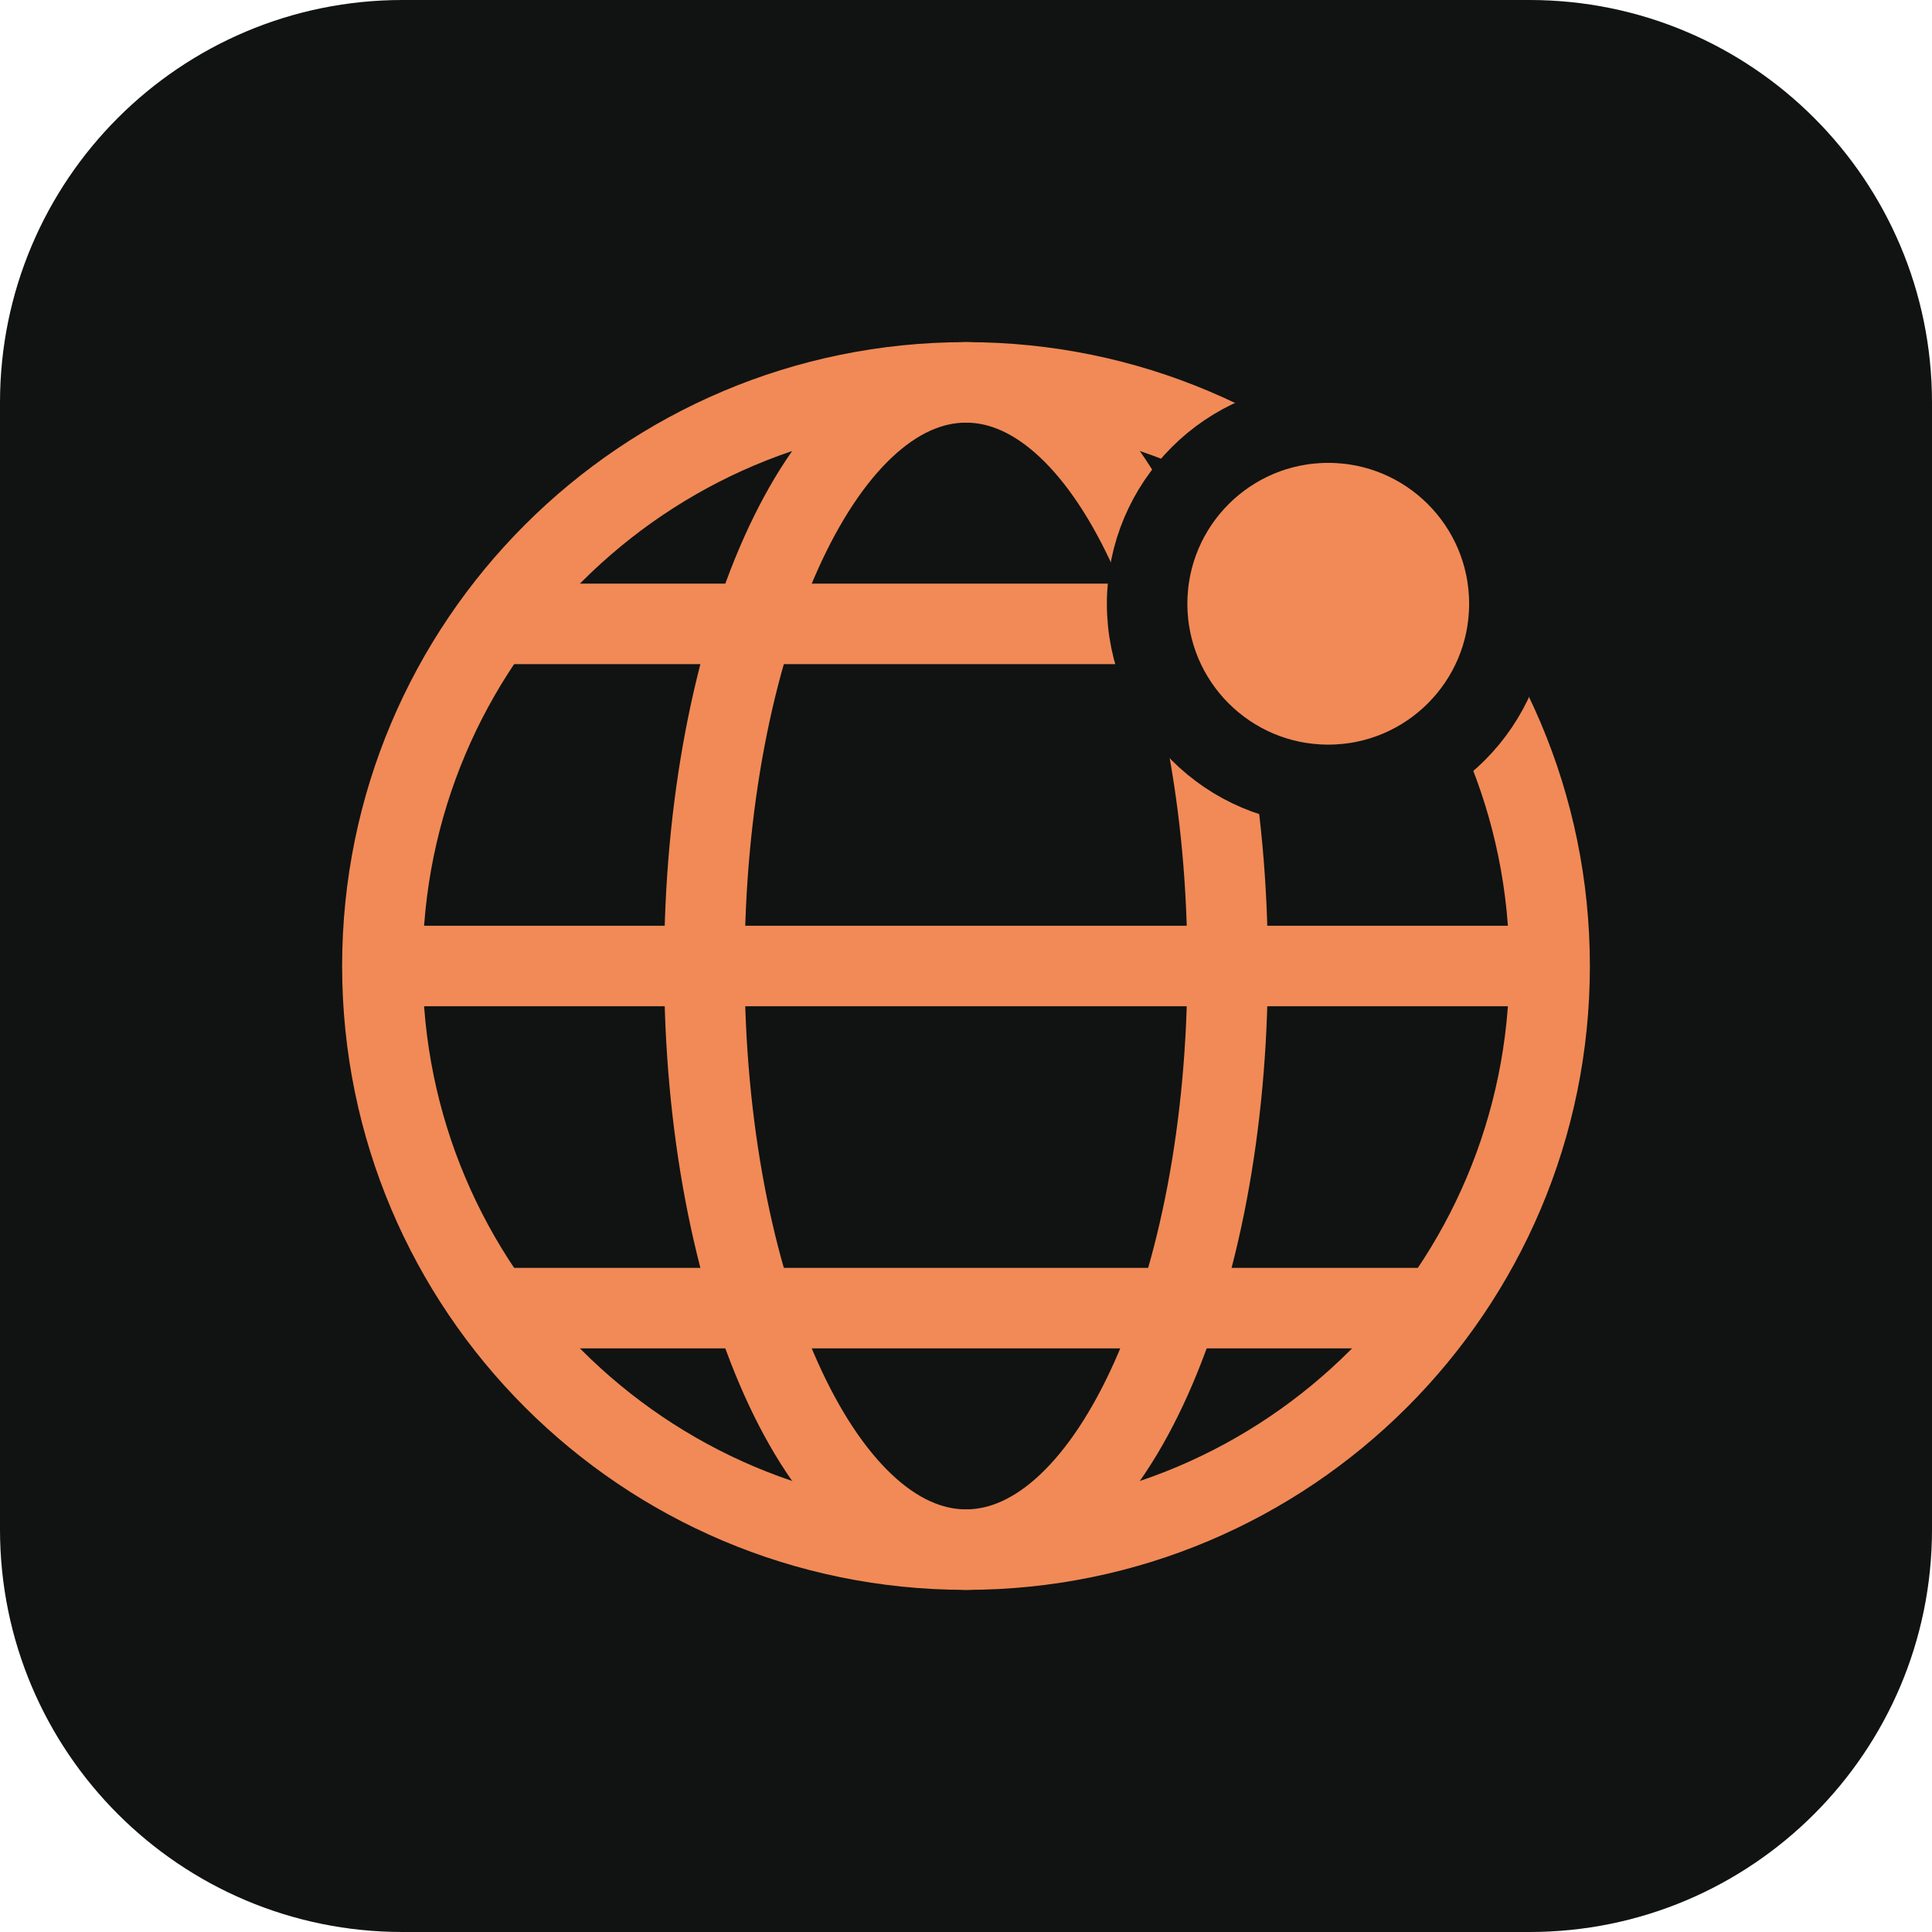
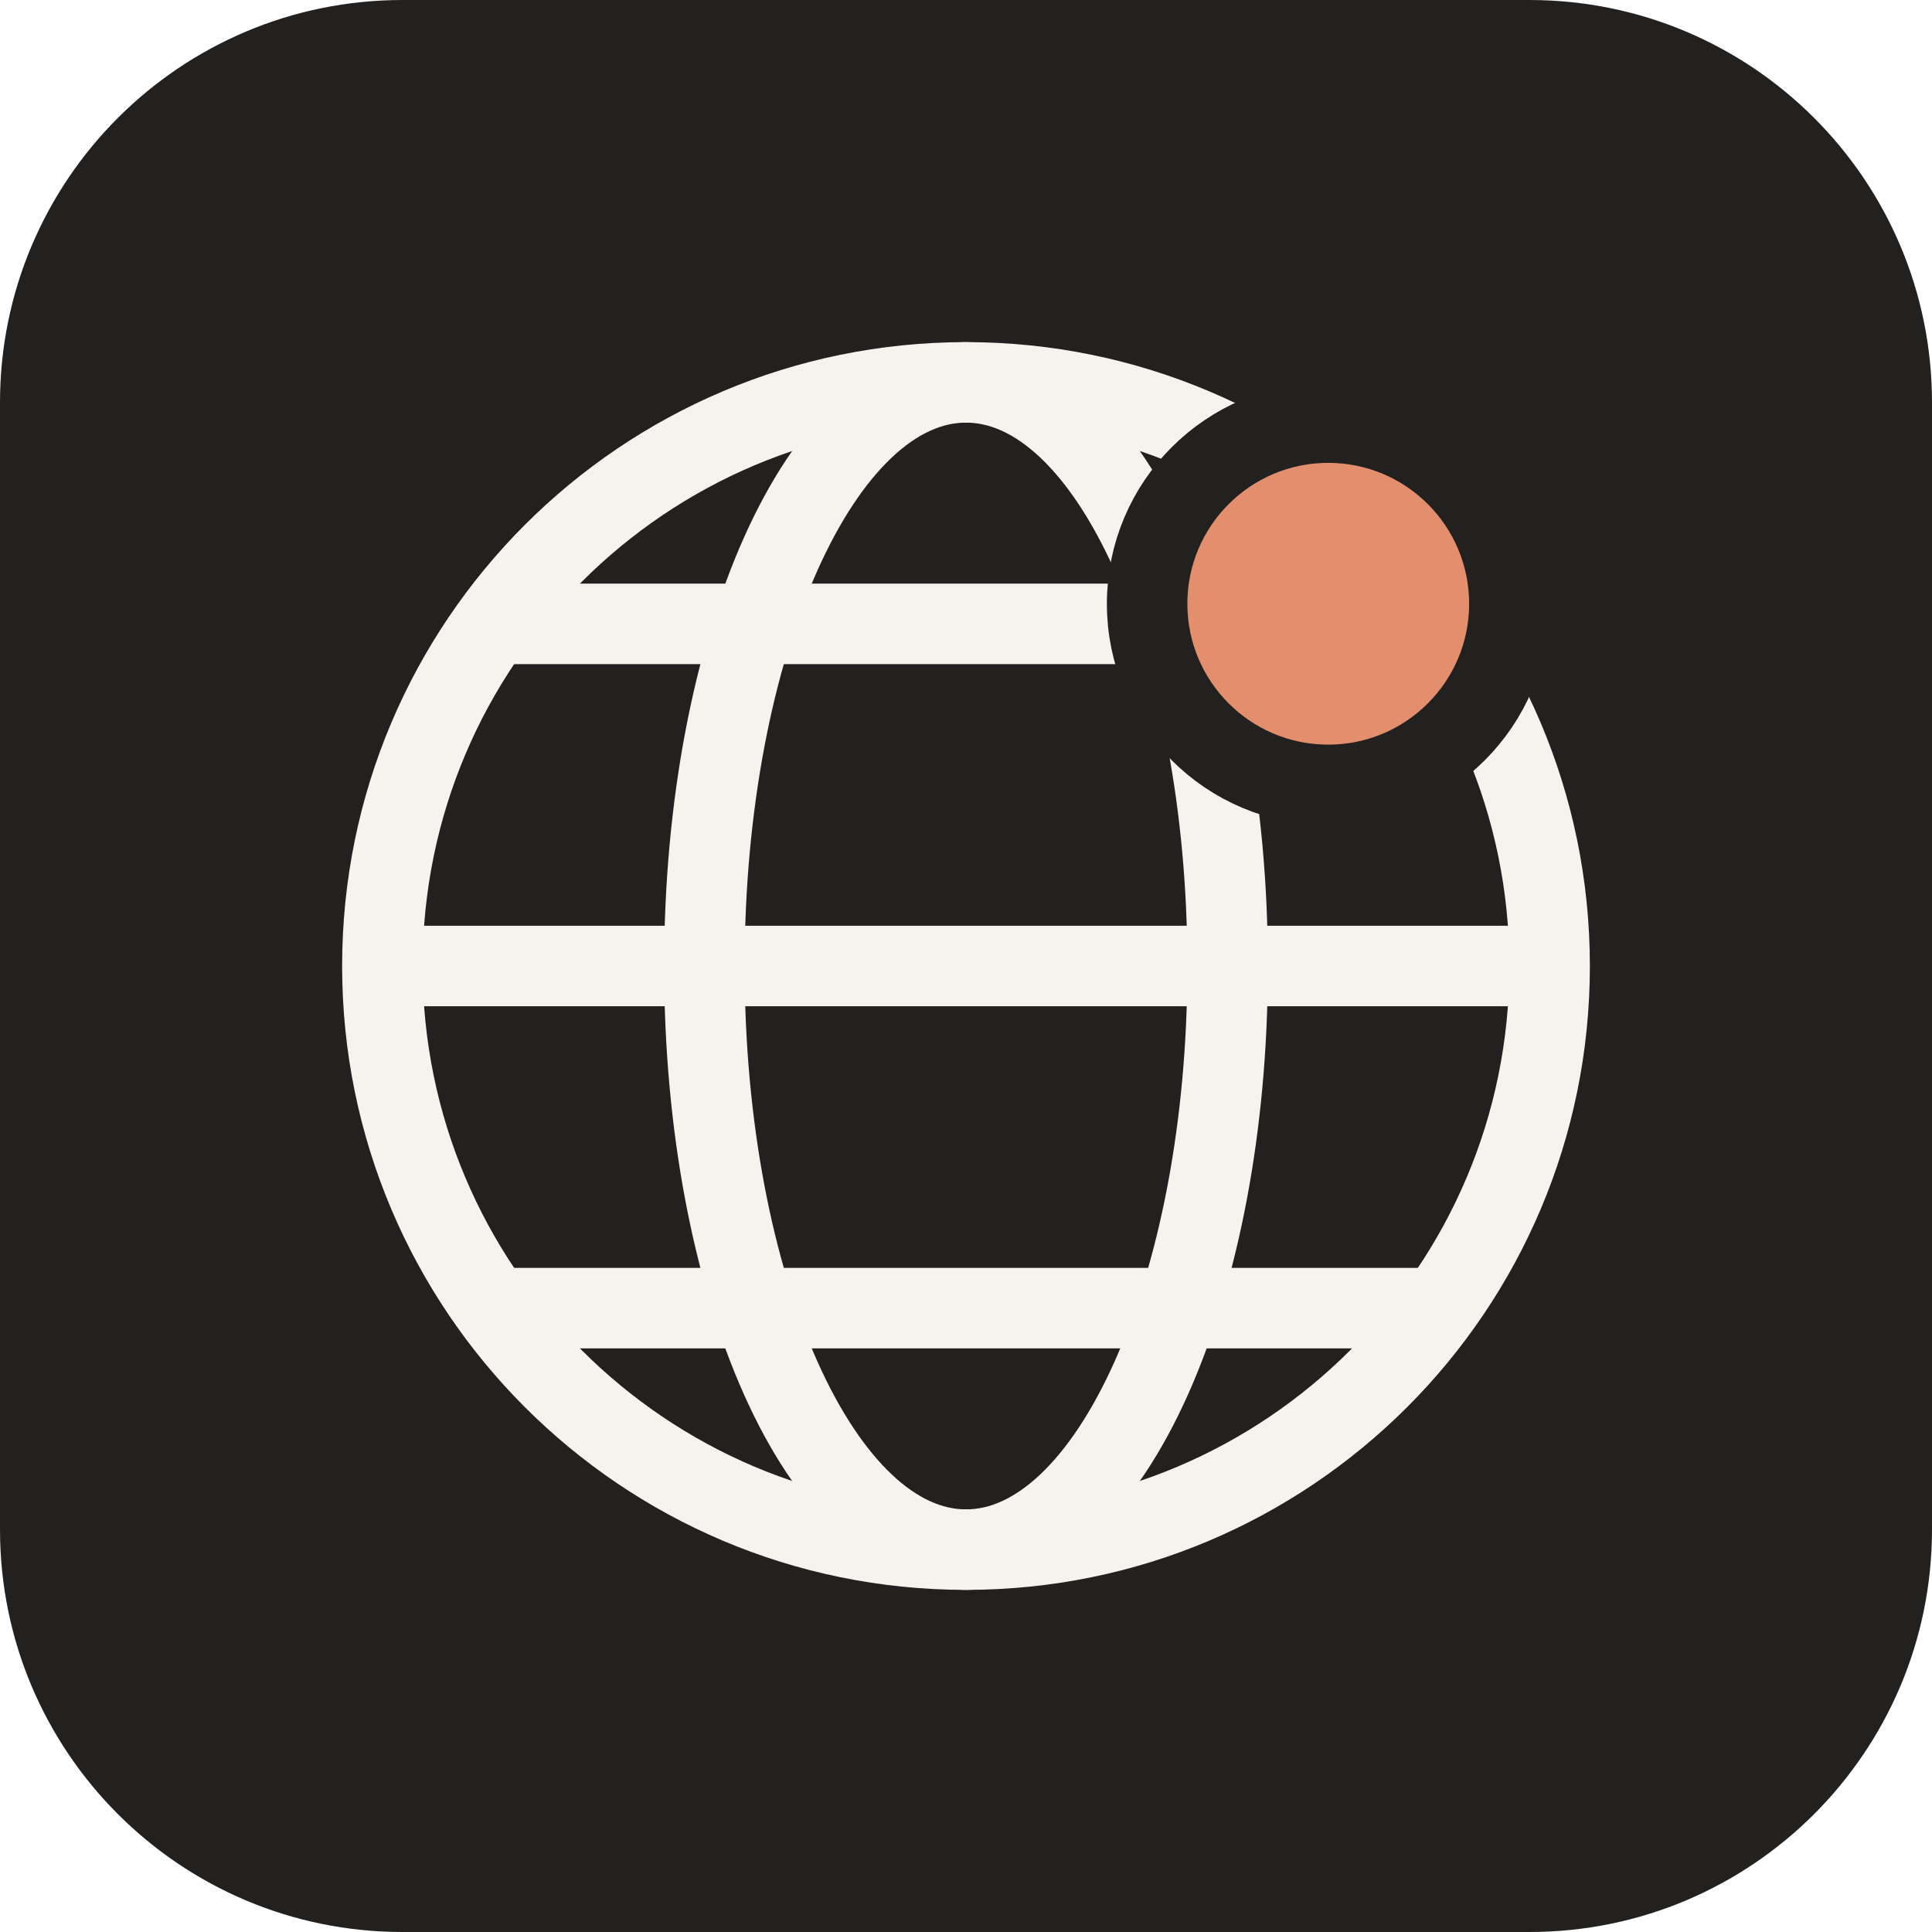
<svg xmlns="http://www.w3.org/2000/svg" viewBox="0 0 96 96">
-   <rect width="96" height="96" rx="20" fill="#101311" />
-   <g fill="none" stroke="#f18a57" stroke-width="4">
+   <rect width="96" height="96" rx="20" fill="#22211f" />
+   <g fill="none" stroke="#f5f3ee" stroke-width="4">
    <circle cx="48" cy="48" r="29" />
    <ellipse cx="48" cy="48" rx="13" ry="29" />
    <path d="M19 48h58M25 31h46M25 65h46" />
  </g>
-   <circle cx="66" cy="30" r="9" fill="#f18a57" stroke="#101311" stroke-width="4" />
+   <circle cx="66" cy="30" r="9" fill="#e38f6e" stroke="#22211f" stroke-width="4" />
</svg>
